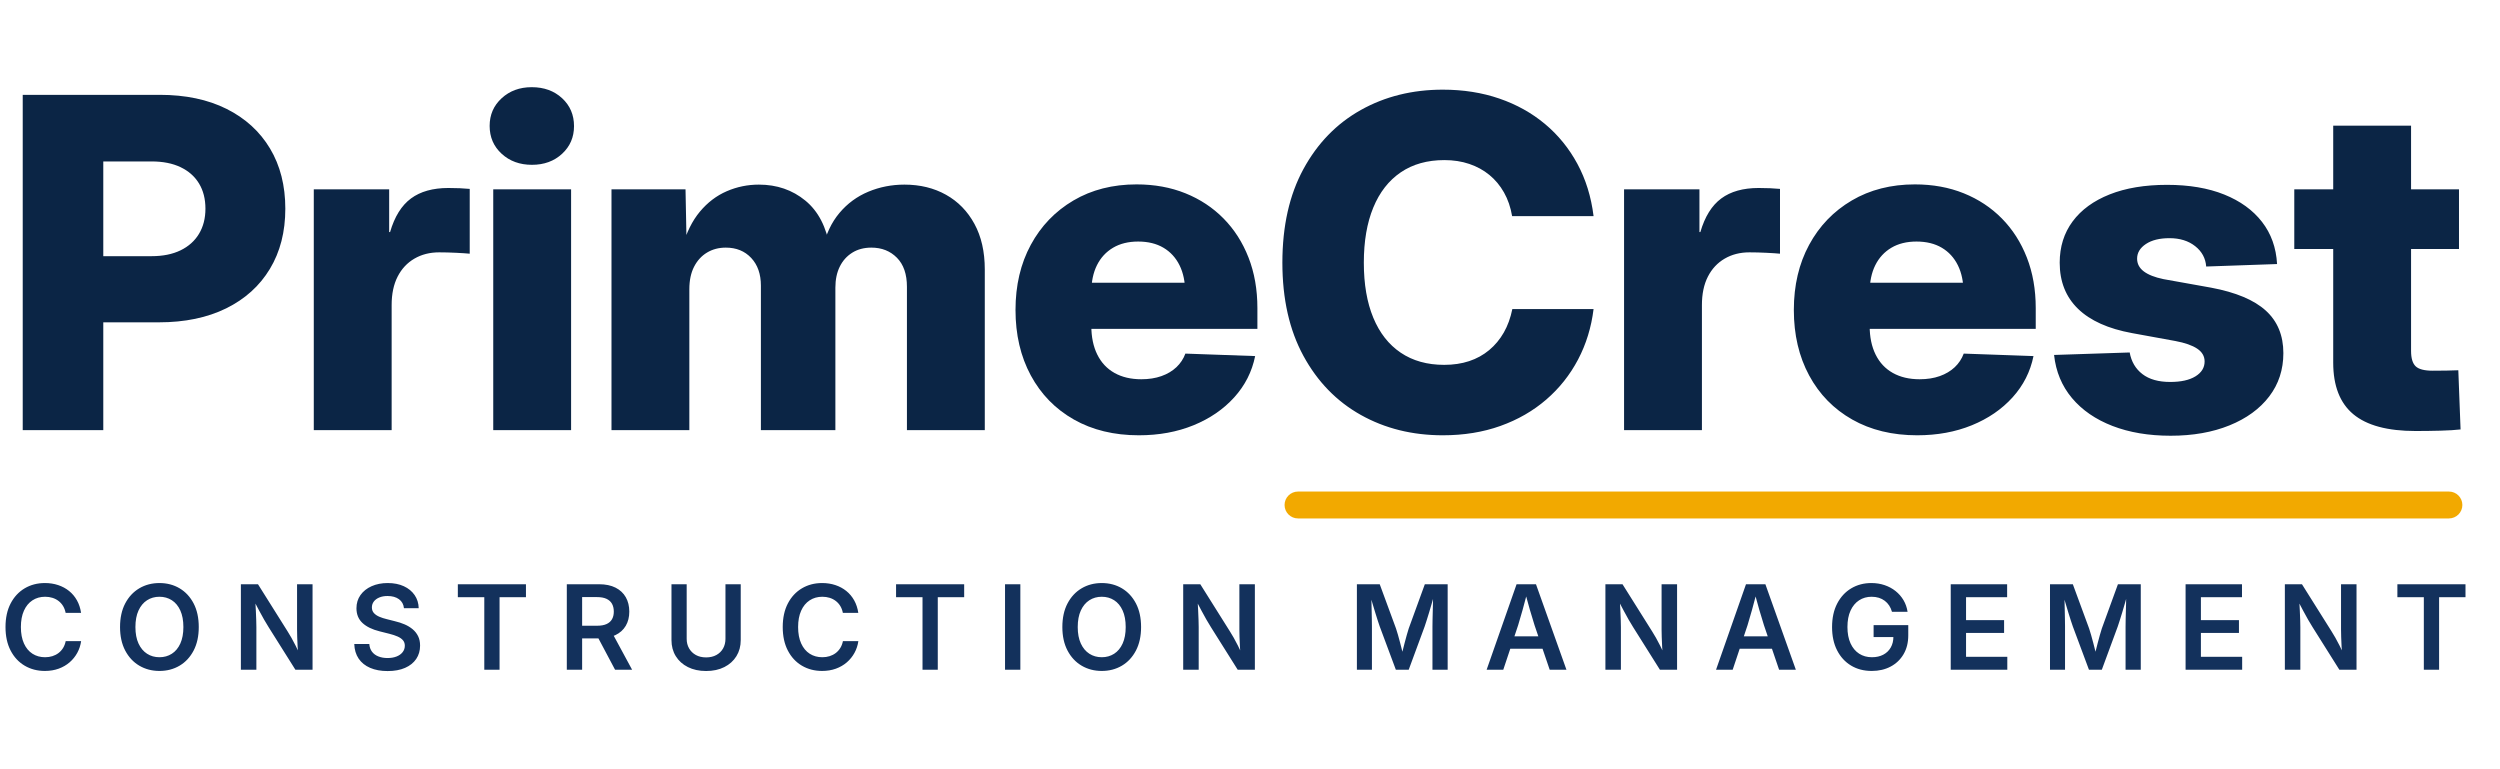
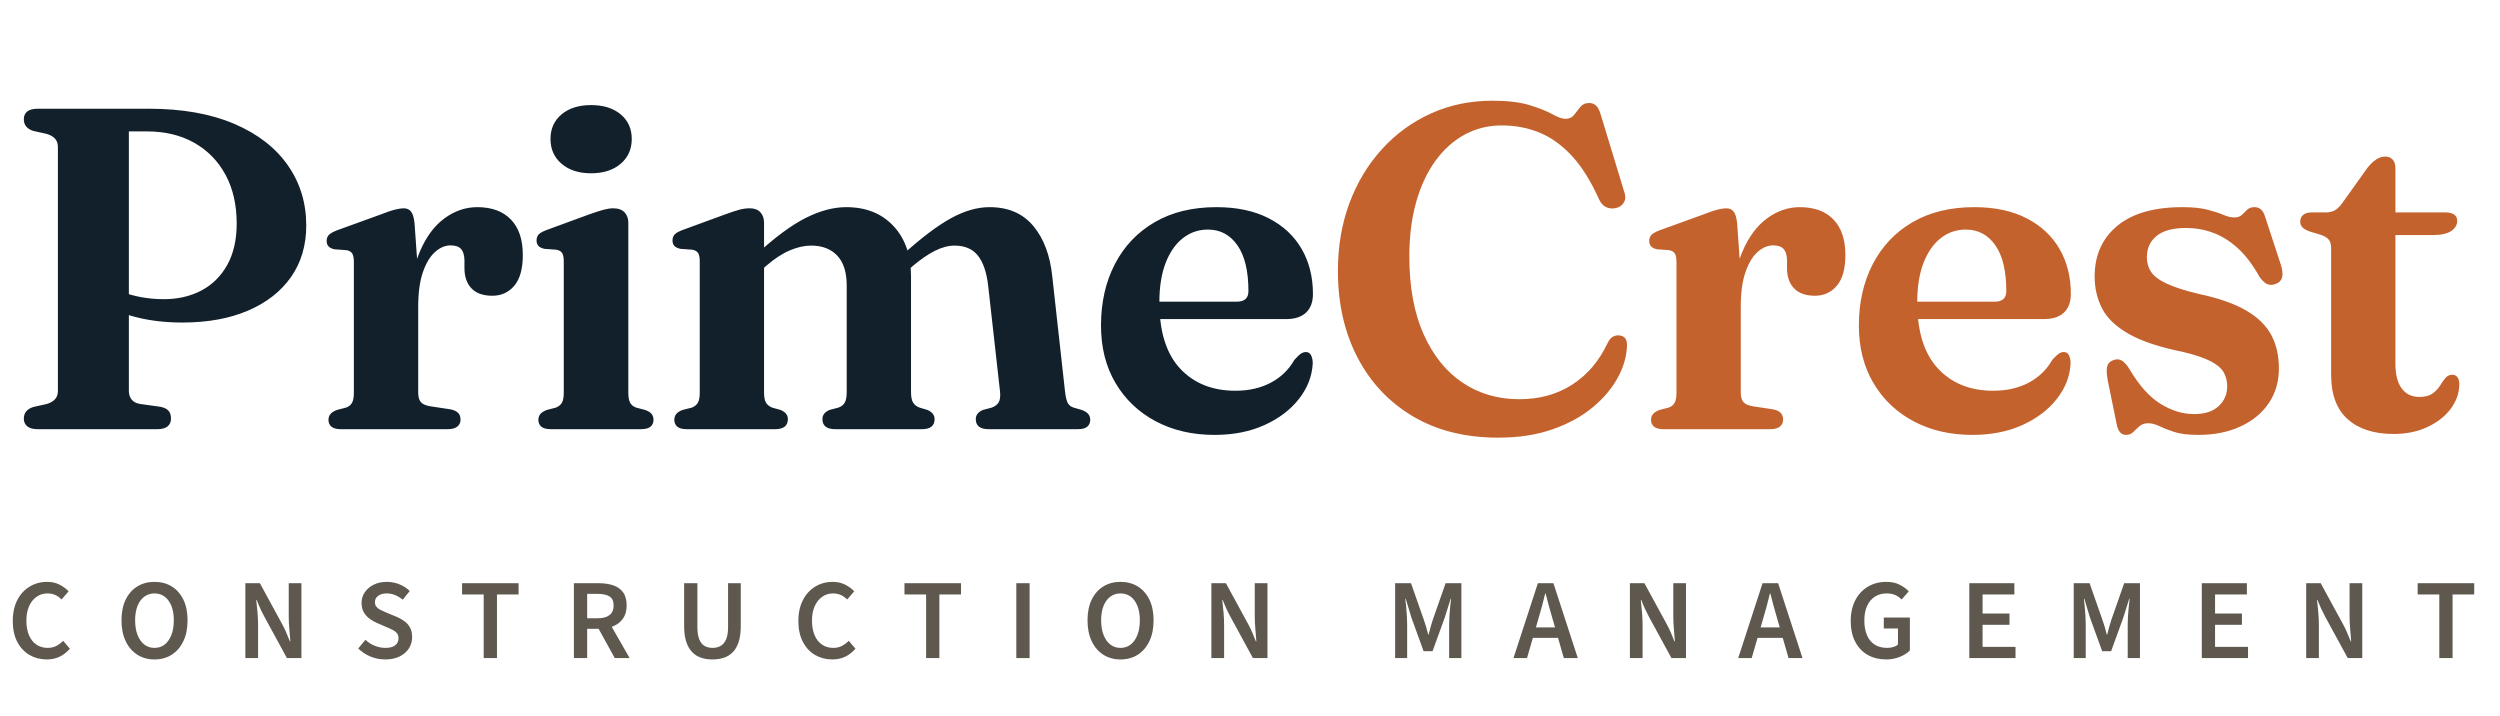
- <svg xmlns="http://www.w3.org/2000/svg" viewBox="0 0 651 200" fill="none" role="img" aria-label="PrimeCrest Construction Management">
-   <path d="M5.918 112.0V24.695H41.602Q51.68 24.695 59.004 28.357Q66.328 32.02 70.312 38.67Q74.297 45.32 74.297 54.344Q74.297 63.367 70.283 70.018Q66.27 76.668 58.887 80.301Q51.504 83.934 41.367 83.934H18.047V66.707H39.492Q43.887 66.707 47.021 65.184Q50.156 63.66 51.826 60.877Q53.496 58.094 53.496 54.344Q53.496 50.535 51.826 47.781Q50.156 45.027 47.021 43.533Q43.887 42.039 39.492 42.039H26.895V112.0ZM81.71 112.0V49.305H101.339V60.438H101.573Q103.331 54.402 107.023 51.678Q110.714 48.953 116.749 48.953Q118.331 48.953 119.708 49.012Q121.085 49.07 122.316 49.188V66.062Q121.144 65.945 118.8 65.828Q116.456 65.711 114.347 65.711Q110.714 65.711 107.902 67.352Q105.089 68.992 103.536 72.039Q101.984 75.086 101.984 79.422V112.0ZM128.44 112.0V49.305H148.713V112.0ZM138.518 42.918Q133.772 42.918 130.637 40.047Q127.502 37.176 127.502 32.781Q127.502 28.445 130.637 25.574Q133.772 22.703 138.459 22.703Q143.264 22.703 146.37 25.574Q149.475 28.445 149.475 32.84Q149.475 37.176 146.37 40.047Q143.264 42.918 138.518 42.918ZM159.232 112.0V49.305H178.509L178.802 64.305H177.689Q179.271 58.68 182.259 55.105Q185.248 51.531 189.232 49.803Q193.216 48.074 197.611 48.074Q204.642 48.074 209.711 52.234Q214.779 56.395 216.127 64.656H214.252Q215.482 59.148 218.588 55.457Q221.693 51.766 226.117 49.92Q230.541 48.074 235.521 48.074Q241.615 48.074 246.332 50.711Q251.048 53.348 253.744 58.299Q256.439 63.25 256.439 70.164V112.0H236.166V74.676Q236.166 69.754 233.558 67.117Q230.951 64.48 226.908 64.48Q224.037 64.48 221.927 65.799Q219.818 67.117 218.675 69.432Q217.533 71.746 217.533 74.91V112.0H198.138V74.383Q198.138 69.871 195.619 67.176Q193.099 64.48 188.998 64.48Q186.244 64.48 184.105 65.77Q181.966 67.059 180.736 69.461Q179.505 71.863 179.505 75.32V112.0ZM296.548 113.348Q286.88 113.348 279.643 109.246Q272.407 105.145 268.423 97.762Q264.438 90.379 264.438 80.711Q264.438 71.102 268.423 63.748Q272.407 56.395 279.526 52.205Q286.645 48.016 295.962 48.016Q302.934 48.016 308.677 50.33Q314.419 52.645 318.608 56.893Q322.798 61.141 325.112 67.059Q327.427 72.977 327.427 80.242V85.633H271.118V73.621H317.876L308.618 76.141Q308.618 72.039 307.153 69.08Q305.688 66.121 302.964 64.51Q300.239 62.898 296.372 62.898Q292.563 62.898 289.839 64.51Q287.114 66.121 285.649 69.051Q284.184 71.98 284.184 76.082V84.871Q284.184 89.207 285.737 92.342Q287.29 95.477 290.22 97.117Q293.149 98.758 297.192 98.758Q300.122 98.758 302.436 97.938Q304.751 97.117 306.333 95.623Q307.915 94.129 308.677 92.078L326.841 92.723Q325.61 98.816 321.391 103.475Q317.173 108.133 310.786 110.74Q304.399 113.348 296.548 113.348Z" fill="#0B2545" />
-   <path d="M375.708 113.348Q363.813 113.348 354.35 108.045Q344.887 102.742 339.409 92.664Q333.93 82.586 333.93 68.406Q333.93 54.109 339.409 44.031Q344.887 33.953 354.35 28.65Q363.813 23.348 375.708 23.348Q383.677 23.348 390.415 25.662Q397.153 27.977 402.309 32.283Q407.466 36.59 410.747 42.654Q414.028 48.719 414.966 56.277H393.755Q393.169 52.82 391.645 50.125Q390.122 47.43 387.837 45.555Q385.552 43.68 382.593 42.684Q379.634 41.688 376.118 41.688Q369.438 41.688 364.751 44.881Q360.063 48.074 357.602 54.051Q355.141 60.027 355.141 68.406Q355.141 76.785 357.602 82.732Q360.063 88.68 364.751 91.844Q369.438 95.008 376.059 95.008Q379.634 95.008 382.563 94.041Q385.493 93.074 387.778 91.17Q390.063 89.266 391.587 86.6Q393.11 83.934 393.813 80.477H414.966Q414.087 87.625 410.923 93.631Q407.759 99.637 402.632 104.061Q397.505 108.484 390.708 110.916Q383.911 113.348 375.708 113.348ZM422.906 112.0V49.305H442.535V60.438H442.77Q444.527 54.402 448.219 51.678Q451.91 48.953 457.945 48.953Q459.527 48.953 460.904 49.012Q462.281 49.07 463.512 49.188V66.062Q462.34 65.945 459.996 65.828Q457.652 65.711 455.543 65.711Q451.91 65.711 449.098 67.352Q446.285 68.992 444.732 72.039Q443.18 75.086 443.18 79.422V112.0ZM499.226 113.348Q489.558 113.348 482.321 109.246Q475.085 105.145 471.101 97.762Q467.116 90.379 467.116 80.711Q467.116 71.102 471.101 63.748Q475.085 56.395 482.204 52.205Q489.323 48.016 498.64 48.016Q505.612 48.016 511.355 50.33Q517.097 52.645 521.286 56.893Q525.476 61.141 527.79 67.059Q530.105 72.977 530.105 80.242V85.633H473.796V73.621H520.554L511.296 76.141Q511.296 72.039 509.831 69.08Q508.366 66.121 505.642 64.51Q502.917 62.898 499.05 62.898Q495.241 62.898 492.517 64.51Q489.792 66.121 488.327 69.051Q486.862 71.98 486.862 76.082V84.871Q486.862 89.207 488.415 92.342Q489.968 95.477 492.898 97.117Q495.827 98.758 499.87 98.758Q502.8 98.758 505.114 97.938Q507.429 97.117 509.011 95.623Q510.593 94.129 511.355 92.078L529.519 92.723Q528.288 98.816 524.07 103.475Q519.851 108.133 513.464 110.74Q507.077 113.348 499.226 113.348ZM565.233 113.465Q556.678 113.465 550.086 110.916Q543.495 108.367 539.539 103.65Q535.584 98.934 534.881 92.43L554.569 91.785Q555.213 95.359 557.879 97.41Q560.545 99.461 565.116 99.461Q569.334 99.461 571.707 97.996Q574.08 96.531 574.08 94.129Q574.08 92.078 572.147 90.789Q570.213 89.5 566.463 88.797L555.213 86.746Q545.897 85.047 541.121 80.418Q536.346 75.789 536.346 68.406Q536.346 62.195 539.715 57.654Q543.084 53.113 549.354 50.623Q555.623 48.133 564.295 48.133Q572.909 48.133 579.178 50.652Q585.448 53.172 589.022 57.771Q592.596 62.371 592.948 68.758L574.491 69.402Q574.256 66.18 571.62 64.1Q568.983 62.02 564.94 62.02Q561.073 62.02 558.787 63.543Q556.502 65.066 556.502 67.352Q556.502 69.344 558.231 70.662Q559.959 71.98 563.358 72.684L575.78 74.91Q585.448 76.727 590.018 80.887Q594.588 85.047 594.588 91.961Q594.588 98.406 590.897 103.24Q587.205 108.074 580.555 110.77Q573.905 113.465 565.233 113.465ZM640.322 49.305V64.832H597.431V49.305ZM607.568 32.723H627.841V91.375Q627.841 94.246 629.043 95.389Q630.244 96.531 633.466 96.531Q634.873 96.531 637.041 96.502Q639.209 96.473 640.146 96.414L640.732 111.824Q638.74 112.059 635.517 112.146Q632.295 112.234 629.013 112.234Q618.056 112.234 612.812 107.869Q607.568 103.504 607.568 94.422Z" fill="#0B2545" />
-   <path d="M11.684 174.714Q8.741 174.714 6.417 173.339Q4.094 171.965 2.764 169.402Q1.434 166.84 1.434 163.284Q1.434 159.698 2.772 157.135Q4.109 154.573 6.432 153.198Q8.756 151.824 11.684 151.824Q13.537 151.824 15.136 152.354Q16.734 152.884 17.982 153.885Q19.23 154.887 20.036 156.328Q20.843 157.77 21.112 159.593H17.093Q16.899 158.592 16.428 157.815Q15.957 157.038 15.248 156.493Q14.538 155.947 13.649 155.671Q12.76 155.395 11.744 155.395Q9.876 155.395 8.449 156.328Q7.022 157.262 6.231 159.025Q5.439 160.788 5.439 163.284Q5.439 165.794 6.238 167.557Q7.037 169.32 8.457 170.231Q9.876 171.143 11.744 171.143Q12.76 171.143 13.642 170.866Q14.523 170.59 15.233 170.052Q15.942 169.514 16.428 168.73Q16.914 167.945 17.108 166.944H21.127Q20.888 168.603 20.119 170.007Q19.349 171.412 18.124 172.473Q16.899 173.533 15.27 174.124Q13.642 174.714 11.684 174.714ZM41.523 174.714Q38.595 174.714 36.271 173.339Q33.948 171.965 32.603 169.402Q31.259 166.84 31.259 163.284Q31.259 159.698 32.603 157.135Q33.948 154.573 36.271 153.198Q38.595 151.824 41.523 151.824Q44.452 151.824 46.768 153.198Q49.084 154.573 50.421 157.135Q51.758 159.698 51.758 163.284Q51.758 166.84 50.421 169.402Q49.084 171.965 46.768 173.339Q44.452 174.714 41.523 174.714ZM41.523 171.143Q43.331 171.143 44.743 170.239Q46.155 169.335 46.955 167.579Q47.754 165.824 47.754 163.284Q47.754 160.729 46.955 158.966Q46.155 157.202 44.743 156.298Q43.331 155.395 41.523 155.395Q39.701 155.395 38.289 156.306Q36.877 157.217 36.07 158.973Q35.263 160.729 35.263 163.284Q35.263 165.824 36.07 167.572Q36.877 169.32 38.289 170.231Q39.701 171.143 41.523 171.143ZM62.726 174.4V152.137H67.179L74.904 164.434Q75.352 165.136 75.882 166.07Q76.413 167.004 76.988 168.147Q77.563 169.29 78.116 170.62L77.668 170.844Q77.563 169.649 77.496 168.349Q77.429 167.049 77.391 165.868Q77.354 164.688 77.354 163.911V152.137H81.388V174.4H76.921L69.958 163.328Q69.36 162.372 68.77 161.349Q68.18 160.325 67.493 159.025Q66.805 157.725 65.879 155.962L66.447 155.843Q66.551 157.471 66.619 158.921Q66.686 160.37 66.723 161.498Q66.761 162.626 66.761 163.313V174.4ZM100.933 174.744Q98.318 174.744 96.391 173.914Q94.463 173.085 93.395 171.509Q92.327 169.933 92.252 167.691H96.166Q96.256 168.902 96.876 169.716Q97.496 170.53 98.55 170.941Q99.603 171.352 100.918 171.352Q102.248 171.352 103.256 170.956Q104.265 170.56 104.84 169.828Q105.415 169.096 105.415 168.14Q105.415 167.288 104.93 166.72Q104.444 166.152 103.54 165.749Q102.636 165.346 101.366 165.032L98.871 164.404Q95.957 163.687 94.388 162.223Q92.82 160.758 92.82 158.398Q92.82 156.425 93.873 154.946Q94.926 153.467 96.772 152.645Q98.617 151.824 100.963 151.824Q103.368 151.824 105.161 152.653Q106.954 153.482 107.97 154.961Q108.986 156.44 109.031 158.383H105.191Q105.042 156.874 103.899 156.037Q102.756 155.2 100.918 155.2Q99.678 155.2 98.759 155.589Q97.84 155.977 97.339 156.642Q96.839 157.307 96.839 158.174Q96.839 159.07 97.377 159.653Q97.915 160.236 98.796 160.609Q99.678 160.983 100.694 161.222L102.815 161.76Q104.16 162.073 105.348 162.581Q106.536 163.089 107.447 163.851Q108.359 164.613 108.874 165.659Q109.39 166.705 109.39 168.11Q109.39 170.097 108.381 171.591Q107.373 173.085 105.482 173.914Q103.592 174.744 100.933 174.744ZM119.222 155.514V152.137H136.958V155.514H130.085V174.4H126.11V155.514ZM147.597 174.4V152.137H156.009Q158.534 152.137 160.29 153.026Q162.046 153.915 162.957 155.522Q163.868 157.128 163.868 159.264Q163.868 161.401 162.942 162.97Q162.016 164.539 160.238 165.39Q158.46 166.242 155.905 166.242H149.928V162.94H155.501Q156.98 162.94 157.937 162.507Q158.893 162.073 159.364 161.252Q159.834 160.43 159.834 159.264Q159.834 158.069 159.364 157.225Q158.893 156.381 157.929 155.932Q156.965 155.484 155.486 155.484H151.587V174.4ZM160.163 174.4 154.814 164.315H159.147L164.601 174.4ZM183.876 174.729Q181.157 174.729 179.125 173.705Q177.093 172.682 175.972 170.866Q174.852 169.051 174.852 166.675V152.137H178.811V166.347Q178.811 167.751 179.439 168.842Q180.066 169.933 181.194 170.56Q182.322 171.188 183.876 171.188Q185.415 171.188 186.551 170.56Q187.686 169.933 188.299 168.842Q188.911 167.751 188.911 166.347V152.137H192.886V166.675Q192.886 169.051 191.765 170.866Q190.645 172.682 188.62 173.705Q186.595 174.729 183.876 174.729ZM214.074 174.714Q211.13 174.714 208.807 173.339Q206.484 171.965 205.154 169.402Q203.824 166.84 203.824 163.284Q203.824 159.698 205.161 157.135Q206.499 154.573 208.822 153.198Q211.145 151.824 214.074 151.824Q215.927 151.824 217.525 152.354Q219.124 152.884 220.372 153.885Q221.619 154.887 222.426 156.328Q223.233 157.77 223.502 159.593H219.483Q219.288 158.592 218.818 157.815Q218.347 157.038 217.637 156.493Q216.928 155.947 216.039 155.671Q215.15 155.395 214.134 155.395Q212.266 155.395 210.839 156.328Q209.412 157.262 208.62 159.025Q207.828 160.788 207.828 163.284Q207.828 165.794 208.628 167.557Q209.427 169.32 210.847 170.231Q212.266 171.143 214.134 171.143Q215.15 171.143 216.031 170.866Q216.913 170.59 217.623 170.052Q218.332 169.514 218.818 168.73Q219.303 167.945 219.498 166.944H223.517Q223.278 168.603 222.508 170.007Q221.739 171.412 220.514 172.473Q219.288 173.533 217.66 174.124Q216.031 174.714 214.074 174.714ZM233.335 155.514V152.137H251.07V155.514H244.197V174.4H240.223V155.514ZM265.699 152.137V174.4H261.71V152.137ZM286.902 174.714Q283.973 174.714 281.65 173.339Q279.327 171.965 277.982 169.402Q276.637 166.84 276.637 163.284Q276.637 159.698 277.982 157.135Q279.327 154.573 281.65 153.198Q283.973 151.824 286.902 151.824Q289.83 151.824 292.146 153.198Q294.462 154.573 295.8 157.135Q297.137 159.698 297.137 163.284Q297.137 166.84 295.8 169.402Q294.462 171.965 292.146 173.339Q289.83 174.714 286.902 174.714ZM286.902 171.143Q288.71 171.143 290.122 170.239Q291.534 169.335 292.333 167.579Q293.132 165.824 293.132 163.284Q293.132 160.729 292.333 158.966Q291.534 157.202 290.122 156.298Q288.71 155.395 286.902 155.395Q285.079 155.395 283.667 156.306Q282.255 157.217 281.448 158.973Q280.641 160.729 280.641 163.284Q280.641 165.824 281.448 167.572Q282.255 169.32 283.667 170.231Q285.079 171.143 286.902 171.143ZM308.105 174.4V152.137H312.558L320.282 164.434Q320.73 165.136 321.261 166.07Q321.791 167.004 322.367 168.147Q322.942 169.29 323.495 170.62L323.046 170.844Q322.942 169.649 322.875 168.349Q322.807 167.049 322.77 165.868Q322.733 164.688 322.733 163.911V152.137H326.767V174.4H322.299L315.337 163.328Q314.739 162.372 314.149 161.349Q313.559 160.325 312.871 159.025Q312.184 157.725 311.258 155.962L311.825 155.843Q311.93 157.471 311.997 158.921Q312.064 160.37 312.102 161.498Q312.139 162.626 312.139 163.313V174.4ZM353.335 174.4V152.137H359.282L363.525 163.672Q363.749 164.315 364.026 165.301Q364.302 166.287 364.601 167.415Q364.9 168.543 365.161 169.611Q365.423 170.68 365.602 171.471H364.765Q364.944 170.695 365.206 169.634Q365.467 168.573 365.759 167.445Q366.05 166.317 366.334 165.323Q366.618 164.329 366.827 163.672L371.026 152.137H376.972V174.4H373.013V163.134Q373.013 162.417 373.035 161.408Q373.058 160.4 373.088 159.257Q373.117 158.114 373.147 156.948Q373.177 155.783 373.177 154.737H373.506Q373.192 155.888 372.841 157.105Q372.49 158.323 372.146 159.466Q371.803 160.609 371.496 161.558Q371.19 162.507 370.981 163.134L366.827 174.4H363.48L359.282 163.134Q359.058 162.507 358.759 161.573Q358.46 160.639 358.109 159.503Q357.758 158.368 357.399 157.143Q357.04 155.917 356.697 154.737H357.085Q357.1 155.723 357.13 156.881Q357.16 158.039 357.182 159.19Q357.205 160.34 357.227 161.371Q357.25 162.402 357.25 163.134V174.4ZM387.119 174.4 394.918 152.137H399.968L407.902 174.4H403.539L399.595 162.805Q399.012 160.998 398.377 158.779Q397.742 156.56 396.965 153.676H397.862Q397.1 156.575 396.487 158.809Q395.874 161.042 395.322 162.805L391.452 174.4ZM391.676 168.931V165.704H403.33V168.931ZM418.049 174.4V152.137H422.501L430.226 164.434Q430.674 165.136 431.205 166.07Q431.735 167.004 432.31 168.147Q432.885 169.29 433.438 170.62L432.99 170.844Q432.885 169.649 432.818 168.349Q432.751 167.049 432.714 165.868Q432.676 164.688 432.676 163.911V152.137H436.71V174.4H432.243L425.28 163.328Q424.683 162.372 424.092 161.349Q423.502 160.325 422.815 159.025Q422.128 157.725 421.201 155.962L421.769 155.843Q421.874 157.471 421.941 158.921Q422.008 160.37 422.045 161.498Q422.083 162.626 422.083 163.313V174.4ZM446.857 174.4 454.656 152.137H459.706L467.64 174.4H463.277L459.333 162.805Q458.75 160.998 458.115 158.779Q457.48 156.56 456.703 153.676H457.6Q456.838 156.575 456.225 158.809Q455.613 161.042 455.06 162.805L451.19 174.4ZM451.414 168.931V165.704H463.068V168.931ZM487.409 174.714Q484.331 174.714 482.008 173.309Q479.684 171.905 478.377 169.342Q477.07 166.78 477.07 163.299Q477.07 159.728 478.407 157.158Q479.744 154.588 482.06 153.206Q484.376 151.824 487.304 151.824Q489.142 151.824 490.748 152.369Q492.355 152.914 493.61 153.915Q494.865 154.916 495.672 156.284Q496.478 157.651 496.732 159.309H492.668Q492.414 158.398 491.944 157.681Q491.473 156.963 490.793 156.448Q490.113 155.932 489.254 155.663Q488.395 155.395 487.364 155.395Q485.526 155.395 484.107 156.321Q482.688 157.247 481.881 159.003Q481.074 160.758 481.074 163.269Q481.074 165.764 481.873 167.519Q482.673 169.275 484.107 170.209Q485.541 171.143 487.439 171.143Q489.142 171.143 490.397 170.485Q491.652 169.828 492.347 168.618Q493.042 167.407 493.042 165.779L493.983 165.898H487.887V162.776H496.912V165.45Q496.912 168.274 495.687 170.358Q494.461 172.443 492.317 173.578Q490.173 174.714 487.409 174.714ZM507.97 174.4V152.137H522.657V155.514H511.959V161.476H521.865V164.808H511.959V171.023H522.702V174.4ZM533.819 174.4V152.137H539.766L544.009 163.672Q544.234 164.315 544.51 165.301Q544.786 166.287 545.085 167.415Q545.384 168.543 545.646 169.611Q545.907 170.68 546.086 171.471H545.25Q545.429 170.695 545.69 169.634Q545.952 168.573 546.243 167.445Q546.535 166.317 546.818 165.323Q547.102 164.329 547.312 163.672L551.51 152.137H557.457V174.4H553.497V163.134Q553.497 162.417 553.52 161.408Q553.542 160.4 553.572 159.257Q553.602 158.114 553.632 156.948Q553.662 155.783 553.662 154.737H553.99Q553.677 155.888 553.325 157.105Q552.974 158.323 552.631 159.466Q552.287 160.609 551.981 161.558Q551.674 162.507 551.465 163.134L547.312 174.4H543.965L539.766 163.134Q539.542 162.507 539.243 161.573Q538.944 160.639 538.593 159.503Q538.242 158.368 537.884 157.143Q537.525 155.917 537.181 154.737H537.57Q537.585 155.723 537.615 156.881Q537.644 158.039 537.667 159.19Q537.689 160.34 537.712 161.371Q537.734 162.402 537.734 163.134V174.4ZM569.127 174.4V152.137H583.815V155.514H573.117V161.476H583.023V164.808H573.117V171.023H583.859V174.4ZM594.977 174.4V152.137H599.43L607.154 164.434Q607.603 165.136 608.133 166.07Q608.663 167.004 609.239 168.147Q609.814 169.29 610.367 170.62L609.918 170.844Q609.814 169.649 609.747 168.349Q609.679 167.049 609.642 165.868Q609.605 164.688 609.605 163.911V152.137H613.639V174.4H609.171L602.209 163.328Q601.611 162.372 601.021 161.349Q600.431 160.325 599.743 159.025Q599.056 157.725 598.13 155.962L598.697 155.843Q598.802 157.471 598.869 158.921Q598.936 160.37 598.974 161.498Q599.011 162.626 599.011 163.313V174.4ZM624.278 155.514V152.137H642.014V155.514H635.141V174.4H631.166V155.514Z" fill="#13315C" />
-   <rect x="334.5" y="128" width="306.7" height="7" rx="3.5" fill="#F2A900" />
+ <svg xmlns="http://www.w3.org/2000/svg" viewBox="0 0 699 200" fill="none" role="img" aria-label="PrimeCrest Construction Management">
+   <path d="M85.63 63.04Q85.63 71.36 81.38 77.44Q77.12 83.52 69.34 86.85Q61.57 90.18 51.01 90.18Q43.97 90.18 38.14 88.7Q32.32 87.23 27.97 84.54L28.86 78.85Q31.17 80.45 33.86 81.5Q36.54 82.56 39.55 83.1Q42.56 83.65 45.82 83.65Q51.71 83.65 56.32 81.22Q60.93 78.78 63.55 74.05Q66.18 69.31 66.18 62.53Q66.18 54.66 63.07 48.9Q59.97 43.14 54.34 39.94Q48.7 36.74 41.09 36.74H36.03V109.31Q36.03 110.72 36.8 111.71Q37.57 112.7 39.23 112.96L44.8 113.73Q46.4 114.05 47.1 114.82Q47.81 115.58 47.81 117.06Q47.81 118.4 46.88 119.2Q45.95 120 43.97 120H10.56Q8.58 120 7.62 119.2Q6.66 118.4 6.66 117.06Q6.66 114.62 9.34 113.79L13.06 112.96Q14.59 112.51 15.39 111.62Q16.19 110.72 16.19 109.31V41.09Q16.19 39.68 15.39 38.78Q14.59 37.89 13.06 37.44L9.34 36.61Q6.66 35.78 6.66 33.34Q6.66 31.94 7.62 31.17Q8.58 30.4 10.56 30.4H41.6Q55.55 30.4 65.41 34.59Q75.26 38.78 80.45 46.18Q85.63 53.57 85.63 63.04ZM114.69 86.08Q114.69 76.8 117.31 70.53Q119.94 64.26 124.22 61.09Q128.51 57.92 133.44 57.92Q139.52 57.92 142.85 61.38Q146.18 64.83 146.18 71.3Q146.18 77.06 143.81 79.87Q141.44 82.69 137.66 82.69Q133.82 82.69 131.84 80.64Q129.86 78.59 129.86 74.94V72.64Q129.79 70.59 128.9 69.6Q128 68.61 125.95 68.61Q123.71 68.61 121.63 70.46Q119.55 72.32 118.24 76.1Q116.93 79.87 116.93 85.76ZM115.9 62.34 116.93 76.86V109.7Q116.93 111.55 117.66 112.42Q118.4 113.28 120.32 113.6L125.82 114.43Q127.3 114.69 128.03 115.39Q128.77 116.1 128.77 117.31Q128.77 118.59 127.84 119.3Q126.91 120 125.18 120H95.3Q93.5 120 92.67 119.3Q91.84 118.59 91.84 117.38Q91.84 116.42 92.42 115.74Q92.99 115.07 94.21 114.62L96.7 113.98Q97.86 113.6 98.4 112.67Q98.94 111.74 98.94 109.76V73.22Q98.94 71.55 98.46 70.85Q97.98 70.14 96.9 69.95L93.5 69.7Q92.35 69.44 91.84 68.86Q91.33 68.29 91.33 67.39Q91.33 66.3 91.97 65.66Q92.61 65.02 94.27 64.38L105.92 60.16Q109.06 58.94 110.53 58.59Q112 58.24 112.83 58.24Q114.24 58.24 114.94 59.17Q115.65 60.1 115.9 62.34ZM175.68 62.27V109.76Q175.68 111.74 176.22 112.67Q176.77 113.6 177.92 113.98L180.35 114.62Q181.57 115.01 182.14 115.68Q182.72 116.35 182.72 117.38Q182.72 118.59 181.89 119.3Q181.06 120 179.2 120H153.98Q152.19 120 151.36 119.3Q150.53 118.59 150.53 117.38Q150.53 116.42 151.1 115.74Q151.68 115.07 152.9 114.62L155.39 113.98Q156.54 113.54 157.09 112.64Q157.63 111.74 157.63 109.76V73.09Q157.63 71.42 157.15 70.72Q156.67 70.02 155.58 69.82L152.19 69.57Q151.04 69.31 150.53 68.74Q150.02 68.16 150.02 67.26Q150.02 66.18 150.62 65.54Q151.23 64.9 152.96 64.26L164.86 59.9Q167.36 59.01 168.86 58.62Q170.37 58.24 171.39 58.24Q173.57 58.24 174.62 59.36Q175.68 60.48 175.68 62.27ZM165.25 48.45Q160.13 48.45 157.02 45.79Q153.92 43.14 153.92 38.85Q153.92 34.56 157.02 31.97Q160.13 29.38 165.25 29.38Q170.43 29.38 173.54 31.97Q176.64 34.56 176.64 38.85Q176.64 43.14 173.54 45.79Q170.43 48.45 165.25 48.45ZM213.63 62.27V109.76Q213.63 111.74 214.21 112.64Q214.78 113.54 215.94 113.98L218.24 114.62Q220.29 115.46 220.29 117.18Q220.29 120 216.7 120H192Q190.21 120 189.38 119.3Q188.54 118.59 188.54 117.38Q188.54 116.42 189.09 115.74Q189.63 115.07 190.85 114.62L193.41 113.98Q194.56 113.54 195.1 112.64Q195.65 111.74 195.65 109.76V73.09Q195.65 71.42 195.17 70.72Q194.69 70.02 193.6 69.82L190.21 69.57Q189.06 69.31 188.54 68.74Q188.03 68.16 188.03 67.26Q188.03 66.18 188.64 65.54Q189.25 64.9 190.98 64.26L202.88 59.9Q205.31 59.01 206.78 58.62Q208.26 58.24 209.6 58.24Q211.58 58.24 212.61 59.36Q213.63 60.48 213.63 62.27ZM211.71 76.54 208.77 73.54 211.26 71.3Q219.39 63.87 225.34 60.9Q231.3 57.92 236.61 57.92Q244.86 57.92 249.79 63.17Q254.72 68.42 254.72 77.25V109.57Q254.72 111.68 255.33 112.61Q255.94 113.54 257.15 113.98L259.33 114.62Q261.31 115.52 261.31 117.18Q261.31 120 257.79 120H233.54Q229.95 120 229.95 117.18Q229.95 115.46 231.94 114.62L234.37 113.98Q235.65 113.54 236.19 112.58Q236.74 111.62 236.74 109.57V79.87Q236.74 74.24 234.08 71.46Q231.42 68.67 226.82 68.67Q223.94 68.67 220.8 70.02Q217.66 71.36 214.27 74.3ZM252.74 76.54 249.86 73.54 252.29 71.3Q260.22 64.13 265.89 61.02Q271.55 57.92 276.67 57.92Q284.54 57.92 288.93 63.2Q293.31 68.48 294.21 77.25L297.79 109.57Q298.05 111.68 298.53 112.64Q299.01 113.6 300.22 113.98L302.46 114.62Q303.68 115.07 304.26 115.74Q304.83 116.42 304.83 117.38Q304.83 118.59 304 119.3Q303.17 120 301.38 120H276.42Q272.83 120 272.83 117.18Q272.83 115.46 274.82 114.62L277.25 113.98Q278.53 113.54 279.17 112.58Q279.81 111.62 279.62 109.57L276.29 79.87Q275.65 74.3 273.44 71.49Q271.23 68.67 266.88 68.67Q264.32 68.67 261.44 70.11Q258.56 71.55 255.3 74.3ZM367.1 82.18Q367.1 85.57 365.18 87.39Q363.26 89.22 359.55 89.22H319.62V84.35H345.79Q349.06 84.35 349.06 81.41Q349.06 72.96 345.98 68.58Q342.91 64.19 337.73 64.19Q333.76 64.19 330.69 66.62Q327.62 69.06 325.89 73.57Q324.16 78.08 324.16 84.48Q324.16 96.83 329.95 103.04Q335.74 109.25 345.41 109.25Q351.04 109.25 355.3 107.01Q359.55 104.77 361.92 100.61Q363.07 99.33 363.74 98.88Q364.42 98.43 365.12 98.43Q366.14 98.43 366.59 99.36Q367.04 100.29 367.04 101.57Q366.78 106.94 363.2 111.52Q359.62 116.1 353.54 118.85Q347.46 121.6 339.58 121.6Q330.3 121.6 323.14 117.79Q315.97 113.98 311.9 107.1Q307.84 100.22 307.84 91.01Q307.84 81.34 311.71 73.86Q315.58 66.37 322.82 62.14Q330.05 57.92 340.1 57.92Q348.67 57.92 354.72 61.02Q360.77 64.13 363.94 69.6Q367.1 75.07 367.1 82.18Z" fill="#12202B" />
+   <path d="M454.91 96.38Q454.85 100.93 452.38 105.5Q449.92 110.08 445.28 113.92Q440.64 117.76 434.02 120.06Q427.39 122.37 418.94 122.37Q405.12 122.37 395.07 116.42Q385.02 110.46 379.55 99.94Q374.08 89.41 374.08 75.78Q374.08 65.41 377.31 56.77Q380.54 48.13 386.4 41.7Q392.26 35.26 400.13 31.71Q408 28.16 417.28 28.16Q423.68 28.16 427.71 29.41Q431.74 30.66 434.05 31.94Q436.35 33.22 437.7 33.22Q439.3 33.22 440.13 32.1Q440.96 30.98 441.86 29.89Q442.75 28.8 444.35 28.8Q445.5 28.8 446.27 29.54Q447.04 30.27 447.55 32L454.27 54.08Q454.72 55.55 453.98 56.7Q453.25 57.86 451.78 58.18Q450.24 58.5 449.02 57.89Q447.81 57.28 447.1 55.74Q443.65 48.06 439.46 43.55Q435.26 39.04 430.4 37.06Q425.54 35.07 419.9 35.07Q414.21 35.07 409.47 37.66Q404.74 40.26 401.28 45.06Q397.82 49.86 395.94 56.58Q394.05 63.3 394.05 71.68Q394.05 84.54 398.05 93.47Q402.05 102.4 408.96 107.01Q415.87 111.62 424.77 111.62Q433.28 111.62 439.58 107.55Q445.89 103.49 449.41 96.06Q450.11 94.59 451.01 94.11Q451.9 93.63 452.99 93.82Q453.95 93.95 454.43 94.62Q454.91 95.3 454.91 96.38ZM484.48 86.08Q484.48 76.8 487.1 70.53Q489.73 64.26 494.02 61.09Q498.3 57.92 503.23 57.92Q509.31 57.92 512.64 61.38Q515.97 64.83 515.97 71.3Q515.97 77.06 513.6 79.87Q511.23 82.69 507.46 82.69Q503.62 82.69 501.63 80.64Q499.65 78.59 499.65 74.94V72.64Q499.58 70.59 498.69 69.6Q497.79 68.61 495.74 68.61Q493.5 68.61 491.42 70.46Q489.34 72.32 488.03 76.1Q486.72 79.87 486.72 85.76ZM485.7 62.34 486.72 76.86V109.7Q486.72 111.55 487.46 112.42Q488.19 113.28 490.11 113.6L495.62 114.43Q497.09 114.69 497.82 115.39Q498.56 116.1 498.56 117.31Q498.56 118.59 497.63 119.3Q496.7 120 494.98 120H465.09Q463.3 120 462.46 119.3Q461.63 118.59 461.63 117.38Q461.63 116.42 462.21 115.74Q462.78 115.07 464 114.62L466.5 113.98Q467.65 113.6 468.19 112.67Q468.74 111.74 468.74 109.76V73.22Q468.74 71.55 468.26 70.85Q467.78 70.14 466.69 69.95L463.3 69.7Q462.14 69.44 461.63 68.86Q461.12 68.29 461.12 67.39Q461.12 66.3 461.76 65.66Q462.4 65.02 464.06 64.38L475.71 60.16Q478.85 58.94 480.32 58.59Q481.79 58.24 482.62 58.24Q484.03 58.24 484.74 59.17Q485.44 60.1 485.7 62.34ZM579.01 82.18Q579.01 85.57 577.09 87.39Q575.17 89.22 571.46 89.22H531.52V84.35H557.7Q560.96 84.35 560.96 81.41Q560.96 72.96 557.89 68.58Q554.82 64.19 549.63 64.19Q545.66 64.19 542.59 66.62Q539.52 69.06 537.79 73.57Q536.06 78.08 536.06 84.48Q536.06 96.83 541.86 103.04Q547.65 109.25 557.31 109.25Q562.94 109.25 567.2 107.01Q571.46 104.77 573.82 100.61Q574.98 99.33 575.65 98.88Q576.32 98.43 577.02 98.43Q578.05 98.43 578.5 99.36Q578.94 100.29 578.94 101.57Q578.69 106.94 575.1 111.52Q571.52 116.1 565.44 118.85Q559.36 121.6 551.49 121.6Q542.21 121.6 535.04 117.79Q527.87 113.98 523.81 107.1Q519.74 100.22 519.74 91.01Q519.74 81.34 523.62 73.86Q527.49 66.37 534.72 62.14Q541.95 57.92 552 57.92Q560.58 57.92 566.62 61.02Q572.67 64.13 575.84 69.6Q579.01 75.07 579.01 82.18ZM613.5 115.78Q617.92 115.78 620.32 113.57Q622.72 111.36 622.72 108.03Q622.72 105.92 621.79 104.19Q620.86 102.46 618.21 101.06Q615.55 99.65 610.5 98.43Q600.64 96.45 595.23 93.38Q589.82 90.3 587.74 86.24Q585.66 82.18 585.66 77.31Q585.66 68.42 591.97 63.17Q598.27 57.92 610.18 57.92Q614.46 57.92 617.18 58.62Q619.9 59.33 621.63 60.06Q623.36 60.8 624.7 60.8Q626.11 60.8 626.85 60.06Q627.58 59.33 628.32 58.62Q629.06 57.92 630.4 57.92Q631.36 57.92 632.13 58.53Q632.9 59.14 633.41 60.86L637.63 73.73Q638.4 75.97 638.11 77.38Q637.82 78.78 636.35 79.36Q634.88 79.94 633.82 79.39Q632.77 78.85 631.74 77.38Q628.93 72.32 625.63 69.34Q622.34 66.37 618.72 65.06Q615.1 63.74 611.2 63.74Q605.76 63.74 603.01 65.95Q600.26 68.16 600.26 71.94Q600.26 74.18 601.41 75.97Q602.56 77.76 605.73 79.26Q608.9 80.77 614.78 82.18Q623.17 83.97 628.03 86.82Q632.9 89.66 635.04 93.66Q637.18 97.66 637.18 103.04Q637.18 108.54 634.34 112.74Q631.49 116.93 626.4 119.26Q621.31 121.6 614.66 121.6Q610.43 121.6 607.9 120.77Q605.38 119.94 603.74 119.14Q602.11 118.34 600.58 118.34Q599.17 118.34 598.24 119.14Q597.31 119.94 596.48 120.77Q595.65 121.6 594.43 121.6Q593.47 121.6 592.8 120.9Q592.13 120.19 591.81 118.53L589.31 106.3Q588.86 103.74 589.15 102.5Q589.44 101.25 590.78 100.74Q592.19 100.16 593.28 100.83Q594.37 101.5 595.46 103.3Q599.42 110.02 604.06 112.9Q608.7 115.78 613.5 115.78ZM648.9 65.66 645.95 64.77Q644.42 64.26 643.78 63.58Q643.14 62.91 643.14 62.02Q643.14 60.74 644 60.06Q644.86 59.39 646.34 59.39H650.24Q651.78 59.39 652.8 58.82Q653.82 58.24 654.91 56.77L661.89 46.98Q663.23 45.31 664.45 44.54Q665.66 43.78 666.88 43.78Q668.22 43.78 668.99 44.61Q669.76 45.44 669.76 47.04V101.76Q669.76 106.24 671.52 108.61Q673.28 110.98 676.42 110.98Q678.78 110.98 680.1 110.05Q681.41 109.12 682.18 107.9Q682.94 106.69 683.68 105.76Q684.42 104.83 685.57 104.77Q686.53 104.77 687.07 105.41Q687.62 106.05 687.62 107.52Q687.55 111.17 685.22 114.3Q682.88 117.44 678.72 119.39Q674.56 121.34 669.25 121.34Q661.06 121.34 656.42 117.22Q651.78 113.09 651.78 104.77V69.44Q651.78 67.78 651.1 66.98Q650.43 66.18 648.9 65.66ZM662.66 65.73V59.39H683.84Q685.31 59.39 686.18 60Q687.04 60.61 687.04 61.76Q687.04 63.42 685.38 64.58Q683.71 65.73 680 65.73Z" fill="#C4622D" />
+   <path d="M13.07 184.38Q10.42 184.38 8.26 183.14Q6.1 181.89 4.83 179.47Q3.57 177.06 3.57 173.6Q3.57 171.04 4.3 169.01Q5.04 166.98 6.37 165.57Q7.7 164.16 9.42 163.42Q11.15 162.69 13.14 162.69Q15.12 162.69 16.66 163.47Q18.19 164.26 19.18 165.34L17.2 167.62Q16.4 166.78 15.42 166.35Q14.45 165.92 13.23 165.92Q11.57 165.92 10.24 166.85Q8.91 167.78 8.14 169.47Q7.38 171.17 7.38 173.5Q7.38 175.9 8.11 177.62Q8.85 179.33 10.19 180.24Q11.54 181.15 13.33 181.15Q14.67 181.15 15.73 180.61Q16.78 180.06 17.65 179.17L19.54 181.38Q18.26 182.85 16.66 183.62Q15.06 184.38 13.07 184.38ZM43.19 184.38Q40.47 184.38 38.39 183.06Q36.31 181.73 35.14 179.28Q33.97 176.83 33.97 173.44Q33.97 170.05 35.14 167.65Q36.31 165.25 38.39 163.97Q40.47 162.69 43.19 162.69Q45.94 162.69 48.02 163.97Q50.1 165.25 51.27 167.65Q52.44 170.05 52.44 173.44Q52.44 176.83 51.27 179.28Q50.1 181.73 48.02 183.06Q45.94 184.38 43.19 184.38ZM43.19 181.15Q44.85 181.15 46.05 180.21Q47.25 179.26 47.93 177.52Q48.6 175.78 48.6 173.44Q48.6 171.1 47.93 169.42Q47.25 167.74 46.05 166.83Q44.85 165.92 43.19 165.92Q41.56 165.92 40.34 166.83Q39.13 167.74 38.45 169.42Q37.78 171.1 37.78 173.44Q37.78 175.78 38.45 177.52Q39.13 179.26 40.34 180.21Q41.56 181.15 43.19 181.15ZM68.6 184V163.07H72.67L78.94 174.59Q79.52 175.65 80.04 176.86Q80.57 178.08 81.05 179.33H81.18Q81.05 177.63 80.89 175.79Q80.73 173.95 80.73 172.22V163.07H84.28V184H80.22L73.95 172.48Q73.37 171.42 72.81 170.21Q72.25 168.99 71.77 167.74H71.64Q71.84 169.38 72 171.22Q72.16 173.06 72.16 174.85V184ZM107.71 184.38Q105.54 184.38 103.6 183.58Q101.67 182.78 100.16 181.31L102.18 178.88Q103.3 179.97 104.79 180.56Q106.27 181.15 107.78 181.15Q109.57 181.15 110.5 180.42Q111.43 179.68 111.43 178.46Q111.43 177.6 111.01 177.07Q110.59 176.54 109.87 176.16Q109.15 175.78 108.19 175.39L105.31 174.14Q104.29 173.7 103.31 172.98Q102.34 172.26 101.71 171.18Q101.09 170.11 101.09 168.58Q101.09 166.91 102 165.58Q102.91 164.26 104.5 163.47Q106.08 162.69 108.13 162.69Q110.02 162.69 111.7 163.38Q113.38 164.06 114.56 165.25L112.61 167.68Q111.59 166.85 110.47 166.38Q109.35 165.92 108.13 165.92Q106.66 165.92 105.75 166.58Q104.83 167.23 104.83 168.38Q104.83 169.18 105.3 169.71Q105.76 170.24 106.55 170.61Q107.33 170.98 108.16 171.33L111.01 172.51Q112.26 173.06 113.22 173.79Q114.18 174.53 114.71 175.58Q115.23 176.64 115.23 178.18Q115.23 179.87 114.34 181.28Q113.44 182.69 111.76 183.54Q110.08 184.38 107.71 184.38ZM135.24 184V166.21H129.19V163.07H145V166.21H138.95V184ZM160.46 184V163.07H167.53Q169.71 163.07 171.44 163.65Q173.17 164.22 174.19 165.58Q175.21 166.94 175.21 169.28Q175.21 171.52 174.19 172.96Q173.17 174.4 171.44 175.1Q169.71 175.81 167.53 175.81H164.17V184ZM164.17 172.86H167.15Q169.29 172.86 170.43 171.97Q171.57 171.07 171.57 169.28Q171.57 167.49 170.43 166.77Q169.29 166.05 167.15 166.05H164.17ZM171.89 184 166.83 174.82 169.52 172.61 176.05 184ZM199.22 184.38Q197.39 184.38 195.94 183.87Q194.48 183.36 193.44 182.24Q192.4 181.12 191.84 179.33Q191.28 177.54 191.28 175.01V163.07H194.99V175.3Q194.99 177.5 195.52 178.78Q196.05 180.06 197.01 180.61Q197.97 181.15 199.22 181.15Q200.5 181.15 201.47 180.61Q202.45 180.06 203.01 178.78Q203.57 177.5 203.57 175.3V163.07H207.12V175.01Q207.12 177.54 206.58 179.33Q206.03 181.12 204.99 182.24Q203.95 183.36 202.5 183.87Q201.04 184.38 199.22 184.38ZM232.73 184.38Q230.07 184.38 227.91 183.14Q225.75 181.89 224.49 179.47Q223.22 177.06 223.22 173.6Q223.22 171.04 223.96 169.01Q224.7 166.98 226.02 165.57Q227.35 164.16 229.08 163.42Q230.81 162.69 232.79 162.69Q234.78 162.69 236.31 163.47Q237.85 164.26 238.84 165.34L236.86 167.62Q236.06 166.78 235.08 166.35Q234.1 165.92 232.89 165.92Q231.22 165.92 229.9 166.85Q228.57 167.78 227.8 169.47Q227.03 171.17 227.03 173.5Q227.03 175.9 227.77 177.62Q228.5 179.33 229.85 180.24Q231.19 181.15 232.98 181.15Q234.33 181.15 235.38 180.61Q236.44 180.06 237.3 179.17L239.19 181.38Q237.91 182.85 236.31 183.62Q234.71 184.38 232.73 184.38ZM258.94 184V166.21H252.89V163.07H268.7V166.21H262.65V184ZM284.16 184V163.07H287.88V184ZM313.29 184.38Q310.57 184.38 308.49 183.06Q306.41 181.73 305.24 179.28Q304.07 176.83 304.07 173.44Q304.07 170.05 305.24 167.65Q306.41 165.25 308.49 163.97Q310.57 162.69 313.29 162.69Q316.04 162.69 318.12 163.97Q320.2 165.25 321.37 167.65Q322.54 170.05 322.54 173.44Q322.54 176.83 321.37 179.28Q320.2 181.73 318.12 183.06Q316.04 184.38 313.29 184.38ZM313.29 181.15Q314.95 181.15 316.15 180.21Q317.35 179.26 318.03 177.52Q318.7 175.78 318.7 173.44Q318.7 171.1 318.03 169.42Q317.35 167.74 316.15 166.83Q314.95 165.92 313.29 165.92Q311.66 165.92 310.44 166.83Q309.23 167.74 308.55 169.42Q307.88 171.1 307.88 173.44Q307.88 175.78 308.55 177.52Q309.23 179.26 310.44 180.21Q311.66 181.15 313.29 181.15ZM338.7 184V163.07H342.77L349.04 174.59Q349.62 175.65 350.14 176.86Q350.67 178.08 351.15 179.33H351.28Q351.15 177.63 350.99 175.79Q350.83 173.95 350.83 172.22V163.07H354.38V184H350.32L344.05 172.48Q343.47 171.42 342.91 170.21Q342.35 168.99 341.87 167.74H341.74Q341.94 169.38 342.1 171.22Q342.26 173.06 342.26 174.85V184ZM390.08 184V163.07H394.52L398.11 173.31Q398.46 174.3 398.75 175.28Q399.04 176.26 399.32 177.41H399.45Q399.74 176.26 400.01 175.28Q400.28 174.3 400.6 173.31L404.19 163.07H408.6V184H405.18V174.46Q405.18 173.47 405.26 172.19Q405.34 170.91 405.47 169.65Q405.6 168.38 405.72 167.42H405.6L403.93 172.74L400.54 182.08H398.04L394.65 172.74L393.05 167.42H392.92Q393.05 168.38 393.16 169.65Q393.28 170.91 393.36 172.19Q393.44 173.47 393.44 174.46V184ZM423.17 184 429.99 163.07H434.34L441.15 184H437.25L434.05 172.86Q433.54 171.2 433.07 169.44Q432.61 167.68 432.16 165.95H432.03Q431.62 167.71 431.15 169.46Q430.69 171.2 430.18 172.86L426.95 184ZM427.2 178.34V175.42H437.06V178.34ZM455.72 184V163.07H459.78L466.06 174.59Q466.63 175.65 467.16 176.86Q467.69 178.08 468.17 179.33H468.3Q468.17 177.63 468.01 175.79Q467.85 173.95 467.85 172.22V163.07H471.4V184H467.34L461.06 172.48Q460.49 171.42 459.93 170.21Q459.37 168.99 458.89 167.74H458.76Q458.95 169.38 459.11 171.22Q459.27 173.06 459.27 174.85V184ZM486 184 492.81 163.07H497.17L503.98 184H500.08L496.88 172.86Q496.37 171.2 495.9 169.44Q495.44 167.68 494.99 165.95H494.86Q494.45 167.71 493.98 169.46Q493.52 171.2 493.01 172.86L489.77 184ZM490.03 178.34V175.42H499.89V178.34ZM527.31 184.38Q524.5 184.38 522.26 183.14Q520.02 181.89 518.74 179.47Q517.46 177.06 517.46 173.6Q517.46 171.04 518.21 169.02Q518.96 167.01 520.32 165.58Q521.68 164.16 523.47 163.42Q525.27 162.69 527.35 162.69Q529.59 162.69 531.15 163.49Q532.72 164.29 533.68 165.34L531.7 167.62Q530.93 166.85 529.94 166.38Q528.95 165.92 527.47 165.92Q525.62 165.92 524.21 166.83Q522.8 167.74 522.03 169.44Q521.27 171.14 521.27 173.5Q521.27 175.87 522 177.6Q522.74 179.33 524.16 180.24Q525.59 181.15 527.67 181.15Q528.56 181.15 529.36 180.91Q530.16 180.67 530.67 180.22V175.71H526.71V172.67H534V181.89Q532.95 182.94 531.2 183.66Q529.46 184.38 527.31 184.38ZM550.62 184V163.07H563.22V166.21H554.33V171.55H561.85V174.69H554.33V180.86H563.54V184ZM579.81 184V163.07H584.25L587.84 173.31Q588.19 174.3 588.48 175.28Q588.77 176.26 589.05 177.41H589.18Q589.47 176.26 589.74 175.28Q590.01 174.3 590.33 173.31L593.92 163.07H598.33V184H594.91V174.46Q594.91 173.47 594.99 172.19Q595.07 170.91 595.2 169.65Q595.33 168.38 595.45 167.42H595.33L593.66 172.74L590.27 182.08H587.77L584.38 172.74L582.78 167.42H582.65Q582.78 168.38 582.89 169.65Q583.01 170.91 583.09 172.19Q583.17 173.47 583.17 174.46V184ZM615.62 184V163.07H628.23V166.21H619.33V171.55H626.85V174.69H619.33V180.86H628.55V184ZM644.81 184V163.07H648.87L655.15 174.59Q655.72 175.65 656.25 176.86Q656.78 178.08 657.26 179.33H657.39Q657.26 177.63 657.1 175.79Q656.94 173.95 656.94 172.22V163.07H660.49V184H656.43L650.15 172.48Q649.58 171.42 649.02 170.21Q648.46 168.99 647.98 167.74H647.85Q648.04 169.38 648.2 171.22Q648.36 173.06 648.36 174.85V184ZM682.03 184V166.21H675.98V163.07H691.79V166.21H685.74V184Z" fill="#5E584F" />
</svg>
